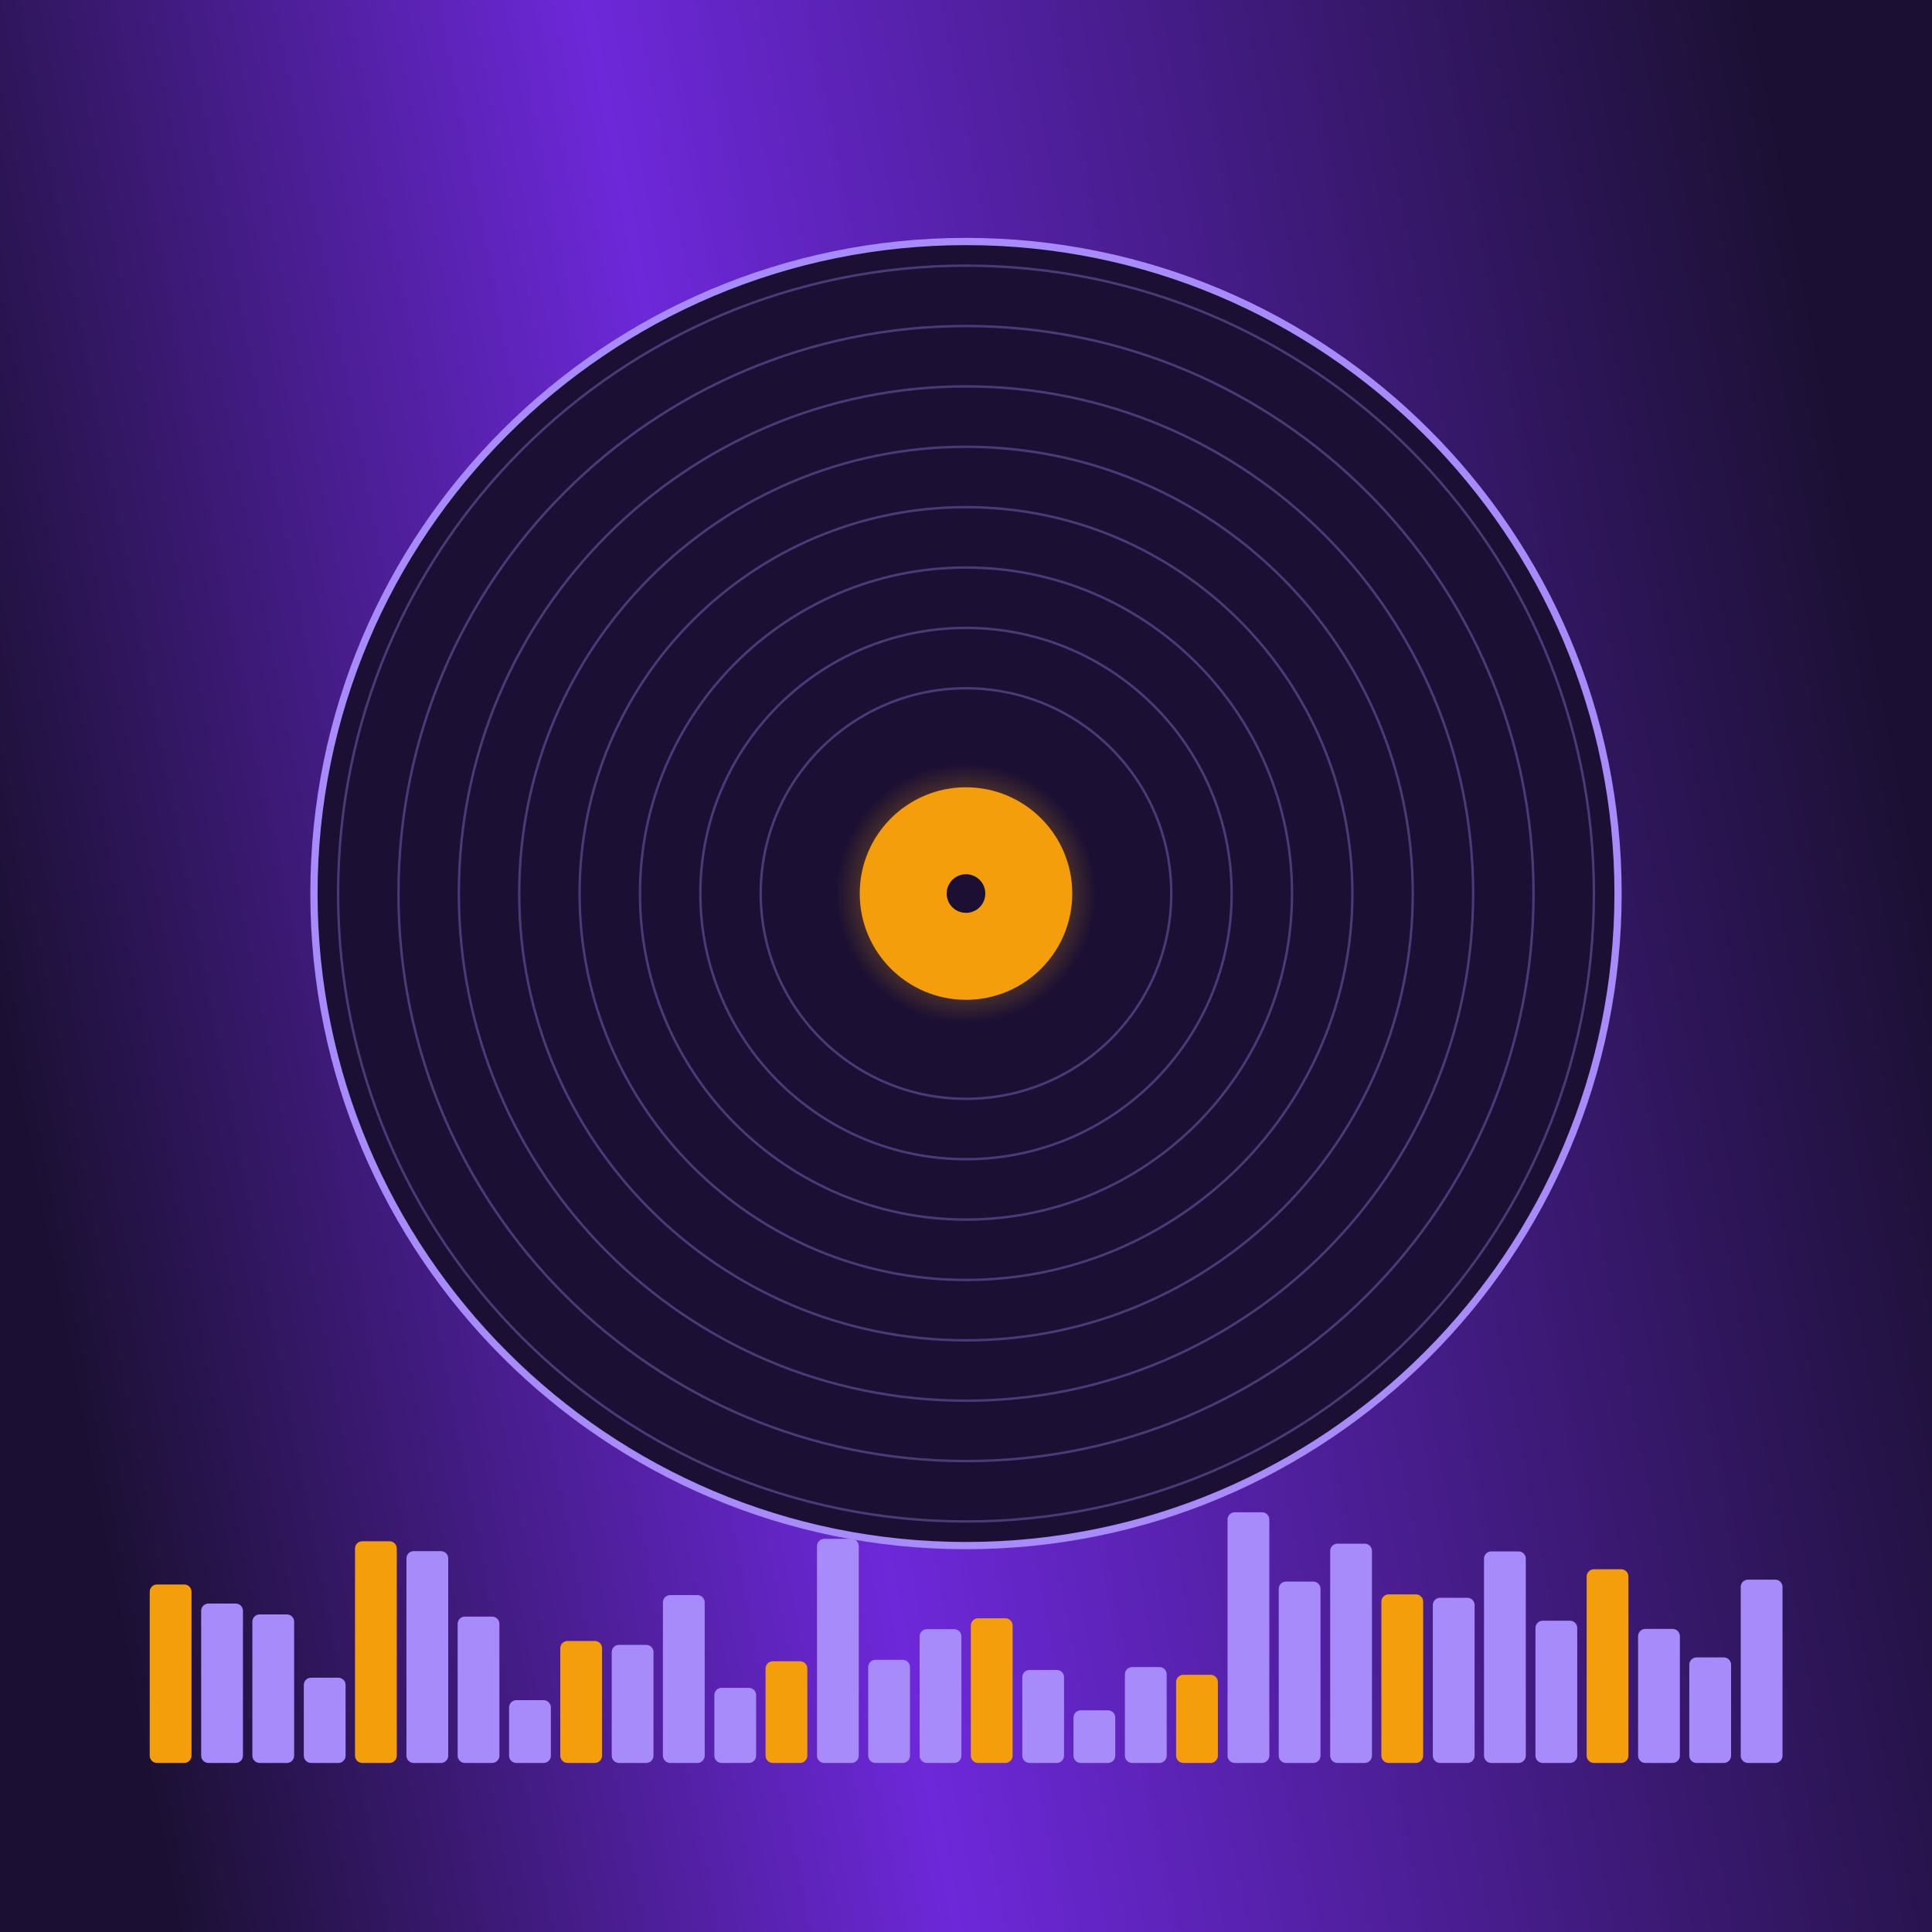
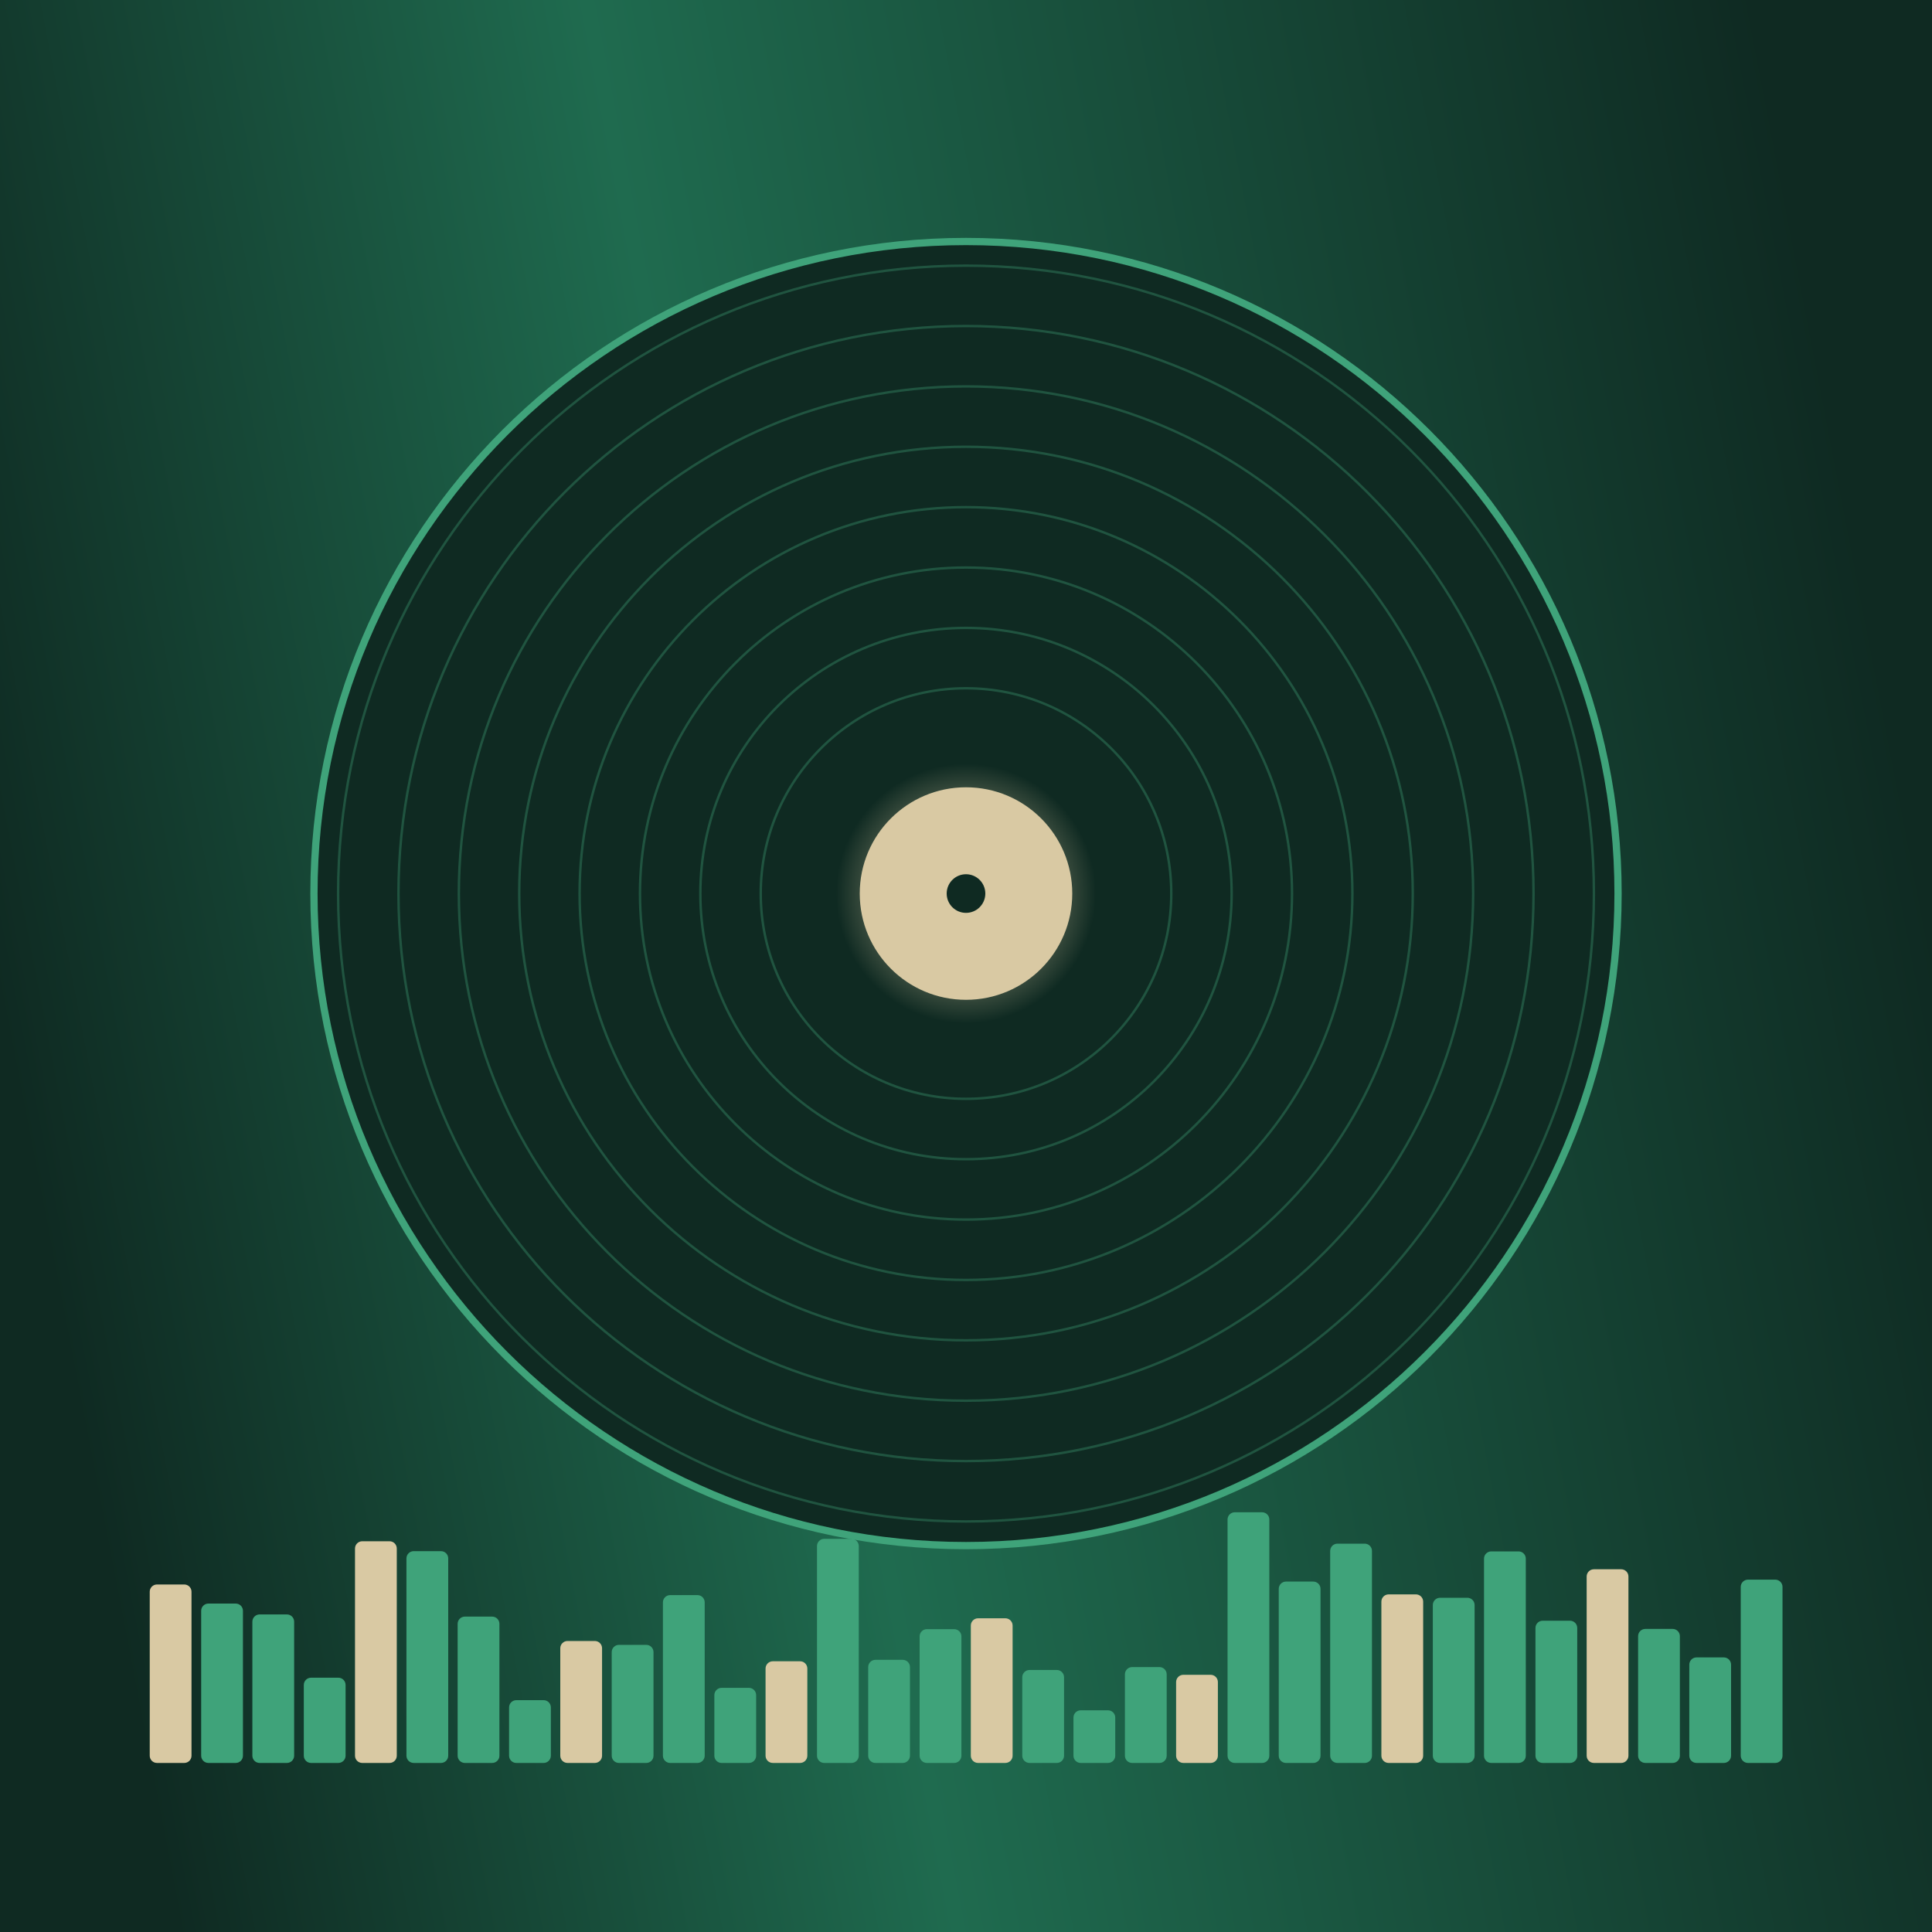
<svg xmlns="http://www.w3.org/2000/svg" viewBox="0 0 800 800" width="800" height="800" role="img">
  <defs>
    <linearGradient id="bg" gradientTransform="rotate(169 .5 .5)">
-       <stop offset="0" stop-color="#1b1033" />
-       <stop offset=".6" stop-color="#6d28d9" />
-       <stop offset="1" stop-color="#1b1033" />
+       <stop offset="0" stop-color="#0f2a22" />
+       <stop offset=".6" stop-color="#1f6b4f" />
+       <stop offset="1" stop-color="#0f2a22" />
    </linearGradient>
    <radialGradient id="disc">
-       <stop offset="0" stop-color="#f59e0b" />
-       <stop offset=".2" stop-color="#1b1033" />
-       <stop offset="1" stop-color="#1b1033" />
+       <stop offset="0" stop-color="#d9c9a3" />
+       <stop offset=".2" stop-color="#0f2a22" />
+       <stop offset="1" stop-color="#0f2a22" />
    </radialGradient>
  </defs>
-   <rect width="800" height="800" fill="#1b1033" />
+   <rect width="800" height="800" fill="#0f2a22" />
  <rect width="800" height="800" fill="url(#bg)" />
-   <circle cx="400" cy="370" r="270" fill="url(#disc)" stroke="#a78bfa" stroke-width="3" />
-   <circle cx="400" cy="370" r="85" fill="none" stroke="#a78bfa" stroke-opacity=".35" />
-   <circle cx="400" cy="370" r="110" fill="none" stroke="#a78bfa" stroke-opacity=".35" />
-   <circle cx="400" cy="370" r="135" fill="none" stroke="#a78bfa" stroke-opacity=".35" />
-   <circle cx="400" cy="370" r="160" fill="none" stroke="#a78bfa" stroke-opacity=".35" />
-   <circle cx="400" cy="370" r="185" fill="none" stroke="#a78bfa" stroke-opacity=".35" />
-   <circle cx="400" cy="370" r="210" fill="none" stroke="#a78bfa" stroke-opacity=".35" />
-   <circle cx="400" cy="370" r="235" fill="none" stroke="#a78bfa" stroke-opacity=".35" />
-   <circle cx="400" cy="370" r="260" fill="none" stroke="#a78bfa" stroke-opacity=".35" />
-   <circle cx="400" cy="370" r="44" fill="#f59e0b" />
-   <circle cx="400" cy="370" r="8" fill="#1b1033" />
-   <rect x="62" y="656.1" width="17.3" height="73.9" rx="3" fill="#f59e0b" />
-   <rect x="83.3" y="664" width="17.3" height="66" rx="3" fill="#a78bfa" />
-   <rect x="104.5" y="668.5" width="17.3" height="61.5" rx="3" fill="#a78bfa" />
-   <rect x="125.8" y="694.7" width="17.3" height="35.3" rx="3" fill="#a78bfa" />
-   <rect x="147" y="638.2" width="17.3" height="91.8" rx="3" fill="#f59e0b" />
-   <rect x="168.3" y="642.3" width="17.3" height="87.7" rx="3" fill="#a78bfa" />
-   <rect x="189.5" y="669.4" width="17.3" height="60.6" rx="3" fill="#a78bfa" />
-   <rect x="210.8" y="704" width="17.3" height="26" rx="3" fill="#a78bfa" />
-   <rect x="232" y="679.5" width="17.3" height="50.5" rx="3" fill="#f59e0b" />
-   <rect x="253.3" y="681.1" width="17.3" height="48.9" rx="3" fill="#a78bfa" />
-   <rect x="274.5" y="660.5" width="17.3" height="69.5" rx="3" fill="#a78bfa" />
-   <rect x="295.8" y="698.9" width="17.3" height="31.1" rx="3" fill="#a78bfa" />
-   <rect x="317" y="687.9" width="17.3" height="42.1" rx="3" fill="#f59e0b" />
-   <rect x="338.3" y="637.2" width="17.3" height="92.8" rx="3" fill="#a78bfa" />
-   <rect x="359.5" y="687.3" width="17.3" height="42.7" rx="3" fill="#a78bfa" />
-   <rect x="380.8" y="674.6" width="17.3" height="55.4" rx="3" fill="#a78bfa" />
-   <rect x="402" y="670.1" width="17.3" height="59.9" rx="3" fill="#f59e0b" />
-   <rect x="423.3" y="691.5" width="17.3" height="38.5" rx="3" fill="#a78bfa" />
-   <rect x="444.5" y="708.2" width="17.3" height="21.8" rx="3" fill="#a78bfa" />
-   <rect x="465.8" y="690.3" width="17.3" height="39.7" rx="3" fill="#a78bfa" />
-   <rect x="487" y="693.5" width="17.3" height="36.5" rx="3" fill="#f59e0b" />
-   <rect x="508.3" y="626.2" width="17.3" height="103.8" rx="3" fill="#a78bfa" />
-   <rect x="529.5" y="654.9" width="17.3" height="75.1" rx="3" fill="#a78bfa" />
-   <rect x="550.8" y="639.2" width="17.3" height="90.8" rx="3" fill="#a78bfa" />
-   <rect x="572" y="660.2" width="17.3" height="69.8" rx="3" fill="#f59e0b" />
-   <rect x="593.3" y="661.6" width="17.3" height="68.4" rx="3" fill="#a78bfa" />
-   <rect x="614.5" y="642.4" width="17.3" height="87.6" rx="3" fill="#a78bfa" />
-   <rect x="635.8" y="671.1" width="17.3" height="58.9" rx="3" fill="#a78bfa" />
-   <rect x="657" y="649.8" width="17.3" height="80.2" rx="3" fill="#f59e0b" />
-   <rect x="678.3" y="674.5" width="17.3" height="55.5" rx="3" fill="#a78bfa" />
-   <rect x="699.5" y="686.3" width="17.3" height="43.7" rx="3" fill="#a78bfa" />
-   <rect x="720.8" y="654.1" width="17.3" height="75.9" rx="3" fill="#a78bfa" />
+   <circle cx="400" cy="370" r="270" fill="url(#disc)" stroke="#3fa37a" stroke-width="3" />
+   <circle cx="400" cy="370" r="85" fill="none" stroke="#3fa37a" stroke-opacity=".35" />
+   <circle cx="400" cy="370" r="110" fill="none" stroke="#3fa37a" stroke-opacity=".35" />
+   <circle cx="400" cy="370" r="135" fill="none" stroke="#3fa37a" stroke-opacity=".35" />
+   <circle cx="400" cy="370" r="160" fill="none" stroke="#3fa37a" stroke-opacity=".35" />
+   <circle cx="400" cy="370" r="185" fill="none" stroke="#3fa37a" stroke-opacity=".35" />
+   <circle cx="400" cy="370" r="210" fill="none" stroke="#3fa37a" stroke-opacity=".35" />
+   <circle cx="400" cy="370" r="235" fill="none" stroke="#3fa37a" stroke-opacity=".35" />
+   <circle cx="400" cy="370" r="260" fill="none" stroke="#3fa37a" stroke-opacity=".35" />
+   <circle cx="400" cy="370" r="44" fill="#d9c9a3" />
+   <circle cx="400" cy="370" r="8" fill="#0f2a22" />
+   <rect x="62" y="656.1" width="17.3" height="73.9" rx="3" fill="#d9c9a3" />
+   <rect x="83.3" y="664" width="17.3" height="66" rx="3" fill="#3fa37a" />
+   <rect x="104.5" y="668.5" width="17.3" height="61.5" rx="3" fill="#3fa37a" />
+   <rect x="125.8" y="694.7" width="17.3" height="35.3" rx="3" fill="#3fa37a" />
+   <rect x="147" y="638.2" width="17.3" height="91.8" rx="3" fill="#d9c9a3" />
+   <rect x="168.3" y="642.3" width="17.3" height="87.7" rx="3" fill="#3fa37a" />
+   <rect x="189.5" y="669.4" width="17.3" height="60.6" rx="3" fill="#3fa37a" />
+   <rect x="210.8" y="704" width="17.3" height="26" rx="3" fill="#3fa37a" />
+   <rect x="232" y="679.5" width="17.3" height="50.5" rx="3" fill="#d9c9a3" />
+   <rect x="253.3" y="681.1" width="17.3" height="48.9" rx="3" fill="#3fa37a" />
+   <rect x="274.5" y="660.5" width="17.3" height="69.5" rx="3" fill="#3fa37a" />
+   <rect x="295.8" y="698.9" width="17.3" height="31.1" rx="3" fill="#3fa37a" />
+   <rect x="317" y="687.9" width="17.3" height="42.1" rx="3" fill="#d9c9a3" />
+   <rect x="338.3" y="637.2" width="17.3" height="92.8" rx="3" fill="#3fa37a" />
+   <rect x="359.5" y="687.3" width="17.3" height="42.7" rx="3" fill="#3fa37a" />
+   <rect x="380.8" y="674.6" width="17.3" height="55.4" rx="3" fill="#3fa37a" />
+   <rect x="402" y="670.1" width="17.3" height="59.9" rx="3" fill="#d9c9a3" />
+   <rect x="423.3" y="691.5" width="17.3" height="38.5" rx="3" fill="#3fa37a" />
+   <rect x="444.5" y="708.2" width="17.3" height="21.8" rx="3" fill="#3fa37a" />
+   <rect x="465.8" y="690.3" width="17.3" height="39.7" rx="3" fill="#3fa37a" />
+   <rect x="487" y="693.5" width="17.3" height="36.5" rx="3" fill="#d9c9a3" />
+   <rect x="508.3" y="626.2" width="17.3" height="103.8" rx="3" fill="#3fa37a" />
+   <rect x="529.5" y="654.9" width="17.3" height="75.1" rx="3" fill="#3fa37a" />
+   <rect x="550.8" y="639.2" width="17.3" height="90.8" rx="3" fill="#3fa37a" />
+   <rect x="572" y="660.2" width="17.3" height="69.8" rx="3" fill="#d9c9a3" />
+   <rect x="593.3" y="661.6" width="17.3" height="68.4" rx="3" fill="#3fa37a" />
+   <rect x="614.5" y="642.4" width="17.3" height="87.6" rx="3" fill="#3fa37a" />
+   <rect x="635.8" y="671.1" width="17.3" height="58.9" rx="3" fill="#3fa37a" />
+   <rect x="657" y="649.8" width="17.3" height="80.2" rx="3" fill="#d9c9a3" />
+   <rect x="678.3" y="674.5" width="17.3" height="55.5" rx="3" fill="#3fa37a" />
+   <rect x="699.5" y="686.3" width="17.3" height="43.7" rx="3" fill="#3fa37a" />
+   <rect x="720.8" y="654.1" width="17.3" height="75.9" rx="3" fill="#3fa37a" />
</svg>
